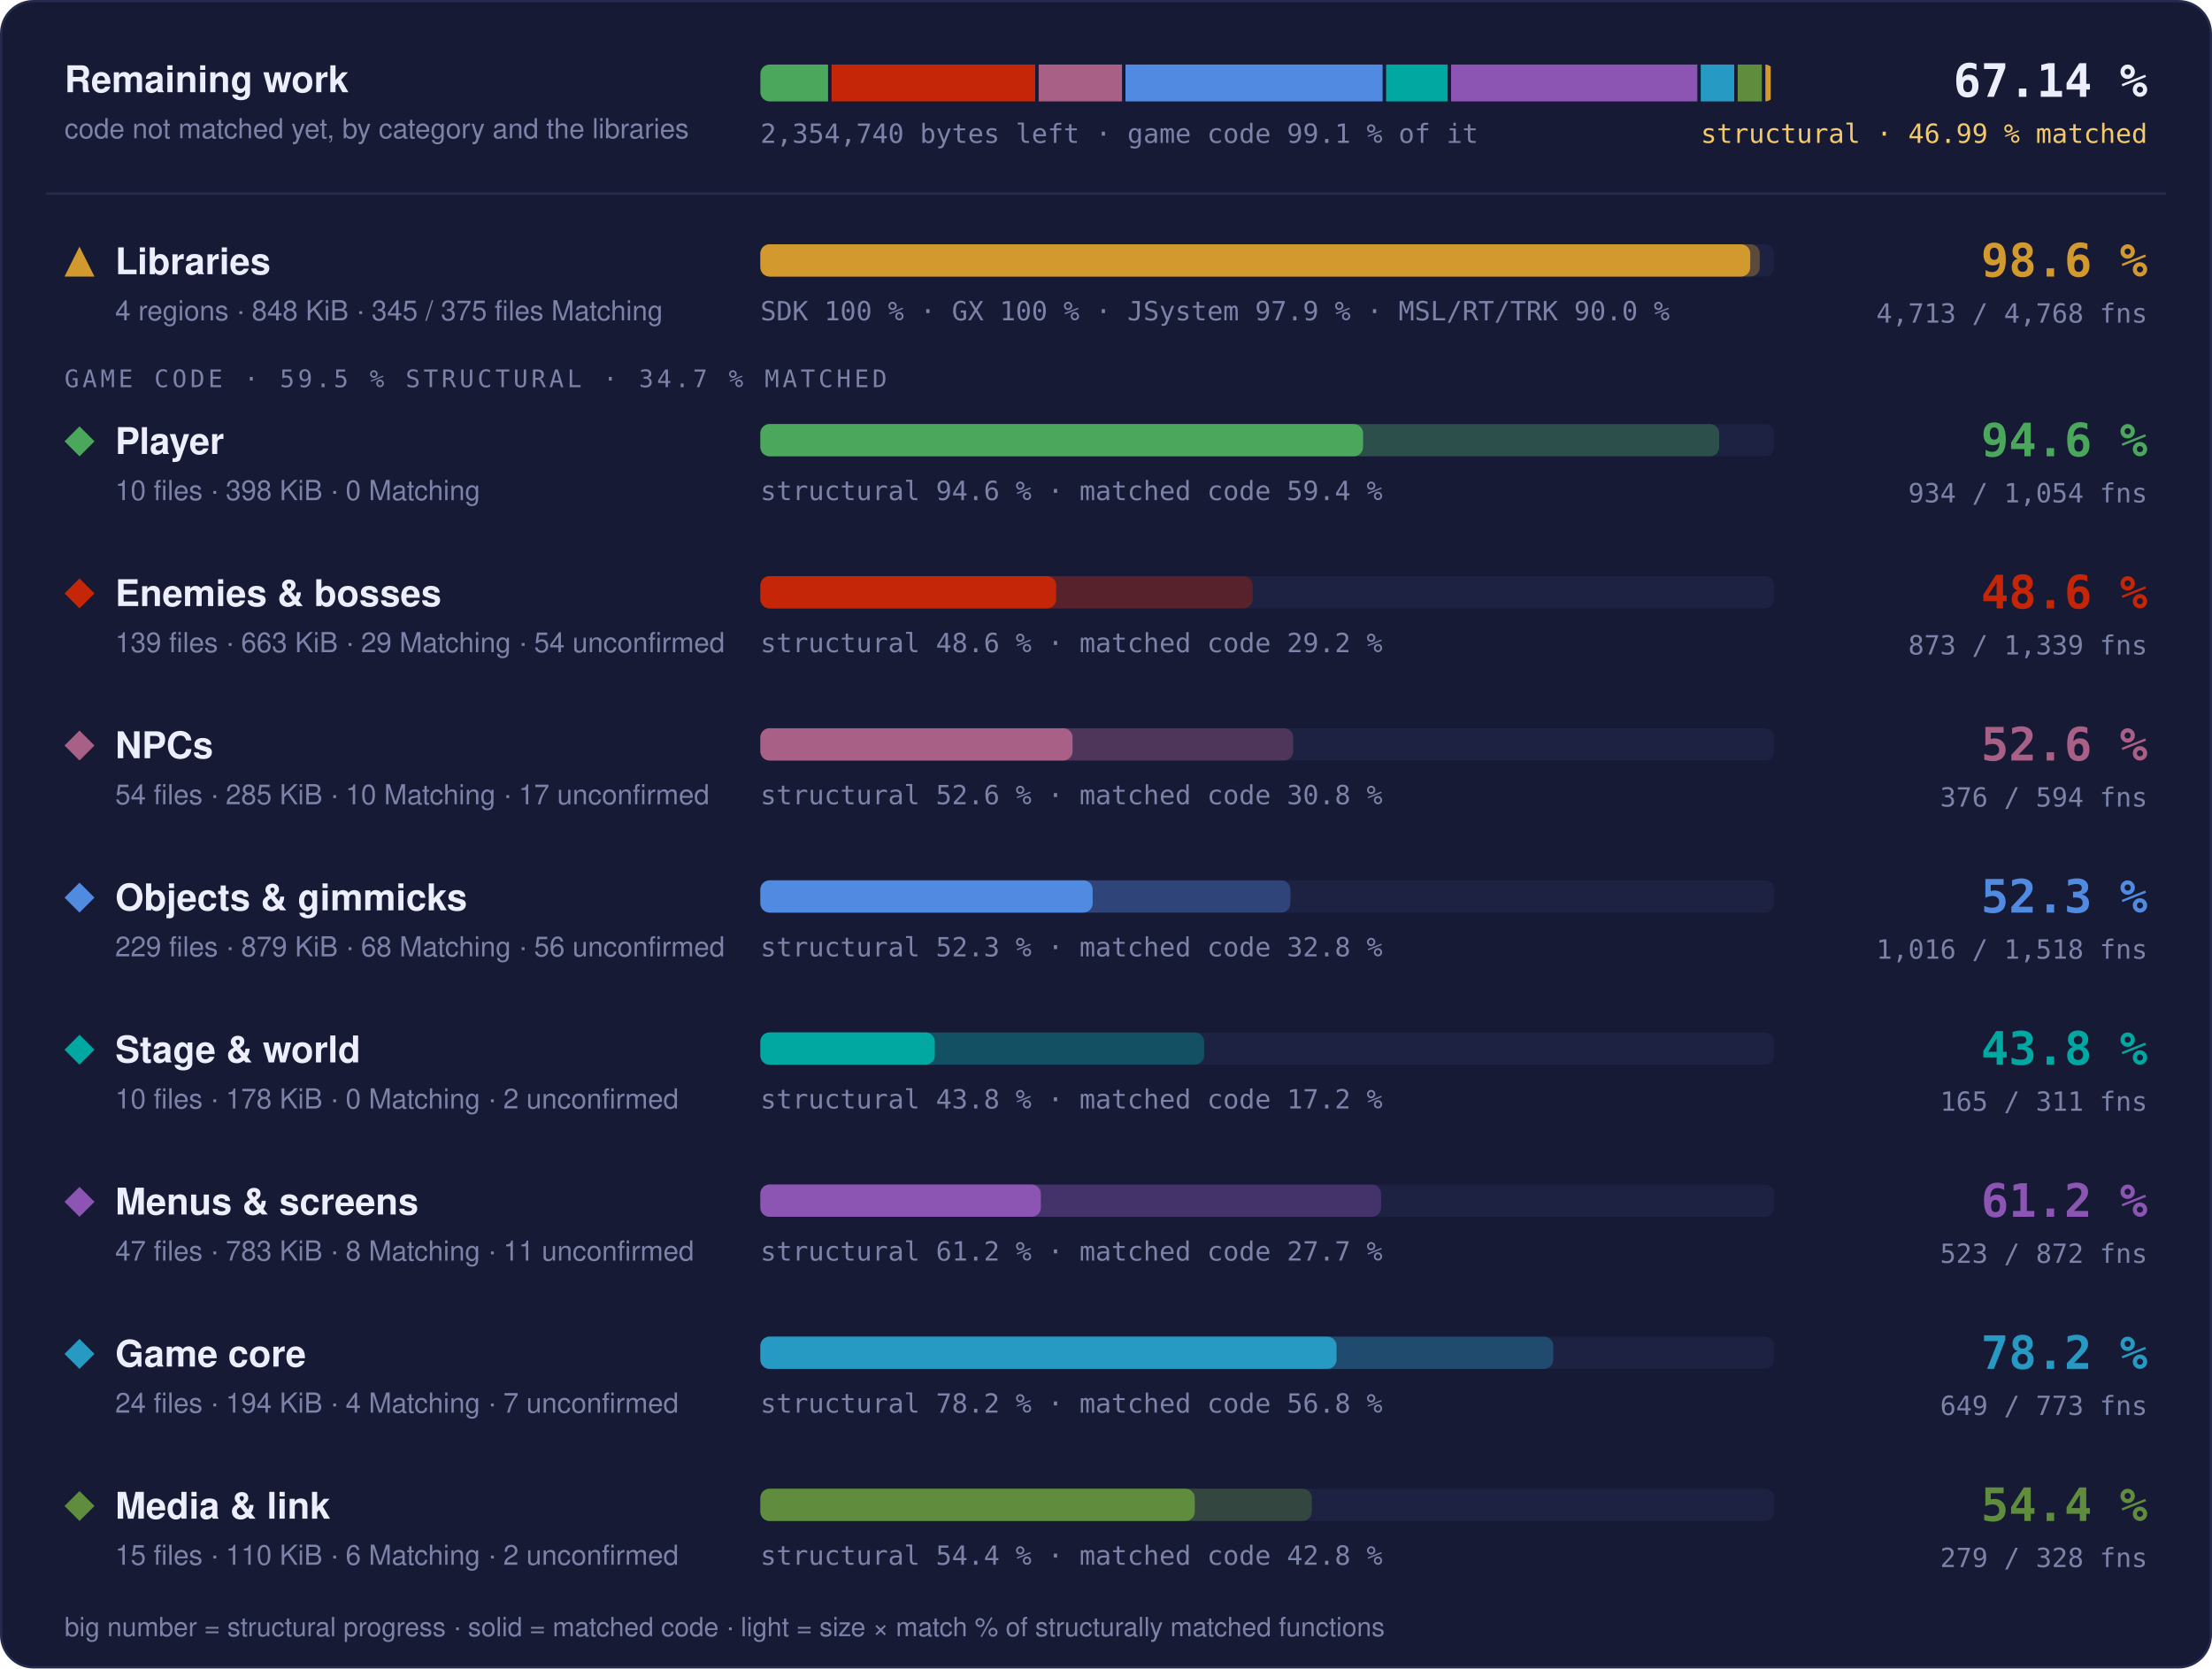
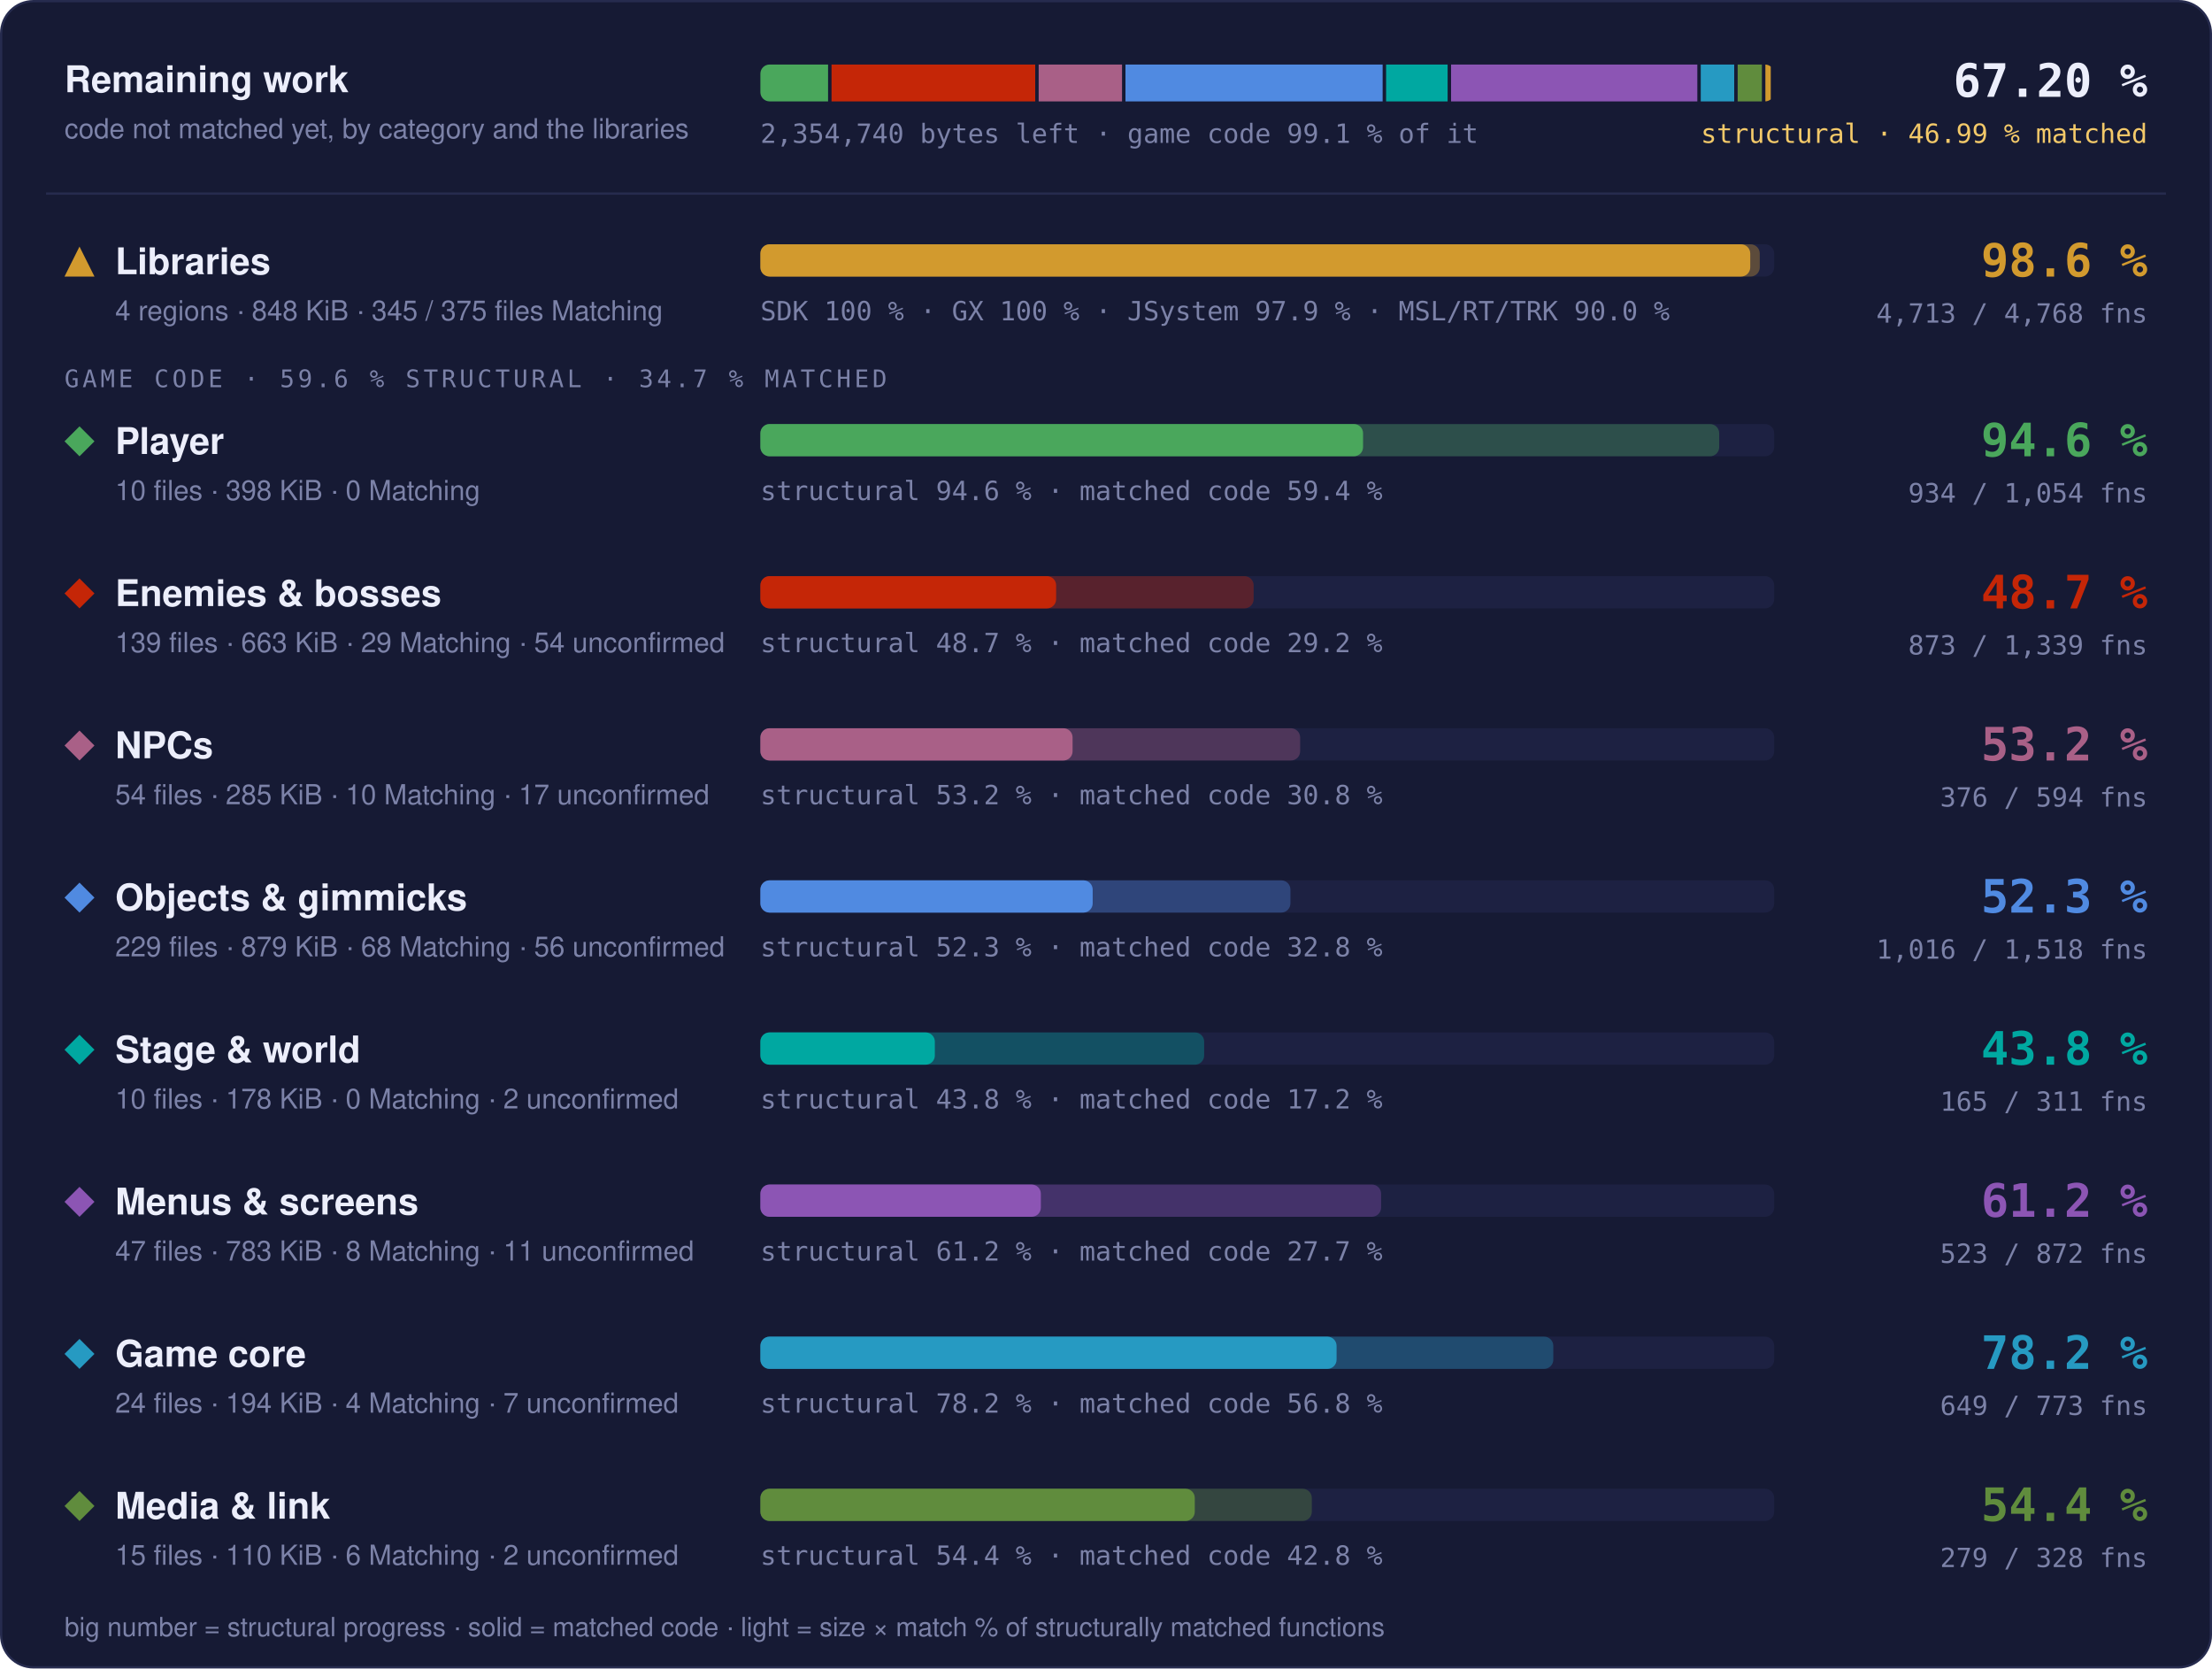
- <svg xmlns="http://www.w3.org/2000/svg" width="960" height="724" viewBox="0 0 960 724" role="img" aria-label="Progress overview: Libraries 98.6 % structural, 97.6 % matched code, 4713 of 4768 functions; Player 94.6 % structural, 59.4 % matched code, 934 of 1054 functions; Enemies &amp; bosses 48.6 % structural, 29.2 % matched code, 873 of 1339 functions; NPCs 52.6 % structural, 30.8 % matched code, 376 of 594 functions; Objects &amp; gimmicks 52.3 % structural, 32.8 % matched code, 1016 of 1518 functions; Stage &amp; world 43.8 % structural, 17.2 % matched code, 165 of 311 functions; Menus &amp; screens 61.2 % structural, 27.7 % matched code, 523 of 872 functions; Game core 78.2 % structural, 56.8 % matched code, 649 of 773 functions; Media &amp; link 54.4 % structural, 42.8 % matched code, 279 of 328 functions">
+ <svg xmlns="http://www.w3.org/2000/svg" width="960" height="724" viewBox="0 0 960 724" role="img" aria-label="Progress overview: Libraries 98.6 % structural, 97.6 % matched code, 4713 of 4768 functions; Player 94.6 % structural, 59.4 % matched code, 934 of 1054 functions; Enemies &amp; bosses 48.7 % structural, 29.2 % matched code, 873 of 1339 functions; NPCs 53.2 % structural, 30.8 % matched code, 376 of 594 functions; Objects &amp; gimmicks 52.3 % structural, 32.8 % matched code, 1016 of 1518 functions; Stage &amp; world 43.8 % structural, 17.2 % matched code, 165 of 311 functions; Menus &amp; screens 61.2 % structural, 27.7 % matched code, 523 of 872 functions; Game core 78.2 % structural, 56.8 % matched code, 649 of 773 functions; Media &amp; link 54.4 % structural, 42.8 % matched code, 279 of 328 functions">
  <style>text { font-family: -apple-system, BlinkMacSystemFont, 'Segoe UI', Helvetica, Arial, sans-serif; } .mono { font-family: ui-monospace, SFMono-Regular, 'SF Mono', Menlo, Consolas, monospace; } .grow { transform-box: fill-box; transform-origin: 0 50%; animation: grow 1.4s cubic-bezier(.2,.8,.2,1) both; } @keyframes grow { from { transform: scaleX(0); } } @media (prefers-reduced-motion: reduce) { * { animation: none !important; } }</style>
  <rect x="0.5" y="0.5" width="959" height="723" rx="14" fill="#161a34" stroke="#262b4e" />
  <text x="28" y="40" font-size="16" font-weight="700" fill="#eceefb">Remaining work</text>
  <text x="28" y="60" font-size="12" fill="#7c82a8">code not matched yet, by category and the libraries</text>
  <clipPath id="rw">
    <rect x="330" y="28" width="440" height="16" rx="4" />
  </clipPath>
  <g clip-path="url(#rw)">
    <rect class="grow" x="330.00" y="28" width="29.38" height="16" fill="#4aa75c" />
    <rect class="grow" x="360.88" y="28" width="88.40" height="16" fill="#c52607" />
    <rect class="grow" x="450.78" y="28" width="36.18" height="16" fill="#a96087" />
    <rect class="grow" x="488.45" y="28" width="111.61" height="16" fill="#508ae1" />
    <rect class="grow" x="601.56" y="28" width="26.70" height="16" fill="#00a8a1" />
    <rect class="grow" x="629.76" y="28" width="106.87" height="16" fill="#8c55b4" />
    <rect class="grow" x="738.12" y="28" width="14.52" height="16" fill="#269ac2" />
    <rect class="grow" x="754.14" y="28" width="10.52" height="16" fill="#608c3d" />
    <rect class="grow" x="766.17" y="28" width="2.33" height="16" fill="#d29a2e" />
  </g>
  <text x="330" y="62" class="mono" font-size="11.5" fill="#7c82a8">2,354,740 bytes left · game code 99.1 % of it</text>
-   <text x="932" y="42" text-anchor="end" class="mono" font-size="20" font-weight="700" fill="#eceefb">67.14 %</text>
+   <text x="932" y="42" text-anchor="end" class="mono" font-size="20" font-weight="700" fill="#eceefb">67.20 %</text>
  <text x="932" y="62" text-anchor="end" class="mono" font-size="11.5" fill="#f3c969">structural · 46.99 % matched</text>
  <line x1="20" x2="940" y1="84" y2="84" stroke="#262b4e" />
  <g fill="#d29a2e">
    <path d="M34.5 107L41 120L28 120Z" />
  </g>
  <text x="50" y="119" font-size="16" font-weight="700" fill="#eceefb">Libraries</text>
  <text x="50" y="139" font-size="12" fill="#7c82a8">4 regions · 848 KiB · 345 / 375 files Matching</text>
  <rect x="330" y="106" width="440" height="14" rx="4" fill="#1d2142" />
  <rect class="grow" style="animation-delay:0.0s" x="330" y="106" width="433.73" height="14" rx="4" fill="#d29a2e" fill-opacity="0.35" />
  <rect class="grow" style="animation-delay:0.0s" x="330" y="106" width="429.60" height="14" rx="4" fill="#d29a2e" />
  <text x="330" y="139" class="mono" font-size="11.5" fill="#7c82a8">SDK 100 % · GX 100 % · JSystem 97.9 % · MSL/RT/TRK 90.0 %</text>
  <text x="932" y="120" text-anchor="end" class="mono" font-size="20" font-weight="700" fill="#d29a2e">98.6 %</text>
  <text x="932" y="140" text-anchor="end" class="mono" font-size="11.5" fill="#7c82a8">4,713 / 4,768 fns</text>
-   <text x="28" y="168" class="mono" font-size="10.5" letter-spacing="0.14em" fill="#7c82a8">GAME CODE · 59.5 % STRUCTURAL · 34.7 % MATCHED</text>
+   <text x="28" y="168" class="mono" font-size="10.5" letter-spacing="0.14em" fill="#7c82a8">GAME CODE · 59.6 % STRUCTURAL · 34.7 % MATCHED</text>
  <g fill="#4aa75c">
    <path d="M34.5 185L41 191.5L34.5 198L28 191.5Z" />
  </g>
  <text x="50" y="197" font-size="16" font-weight="700" fill="#eceefb">Player</text>
  <text x="50" y="217" font-size="12" fill="#7c82a8">10 files · 398 KiB · 0 Matching</text>
  <rect x="330" y="184" width="440" height="14" rx="4" fill="#1d2142" />
  <rect class="grow" style="animation-delay:0.1s" x="330" y="184" width="416.13" height="14" rx="4" fill="#4aa75c" fill-opacity="0.35" />
  <rect class="grow" style="animation-delay:0.1s" x="330" y="184" width="261.57" height="14" rx="4" fill="#4aa75c" />
  <text x="330" y="217" class="mono" font-size="11.5" fill="#7c82a8">structural 94.6 % · matched code 59.4 %</text>
  <text x="932" y="198" text-anchor="end" class="mono" font-size="20" font-weight="700" fill="#4aa75c">94.6 %</text>
  <text x="932" y="218" text-anchor="end" class="mono" font-size="11.5" fill="#7c82a8">934 / 1,054 fns</text>
  <g fill="#c52607">
    <path d="M34.5 251L41 257.5L34.5 264L28 257.5Z" />
  </g>
  <text x="50" y="263" font-size="16" font-weight="700" fill="#eceefb">Enemies &amp; bosses</text>
  <text x="50" y="283" font-size="12" fill="#7c82a8">139 files · 663 KiB · 29 Matching · 54 unconfirmed</text>
  <rect x="330" y="250" width="440" height="14" rx="4" fill="#1d2142" />
-   <rect class="grow" style="animation-delay:0.2s" x="330" y="250" width="213.63" height="14" rx="4" fill="#c52607" fill-opacity="0.35" />
+   <rect class="grow" style="animation-delay:0.2s" x="330" y="250" width="214.08" height="14" rx="4" fill="#c52607" fill-opacity="0.35" />
  <rect class="grow" style="animation-delay:0.2s" x="330" y="250" width="128.36" height="14" rx="4" fill="#c52607" />
-   <text x="330" y="283" class="mono" font-size="11.5" fill="#7c82a8">structural 48.6 % · matched code 29.2 %</text>
-   <text x="932" y="264" text-anchor="end" class="mono" font-size="20" font-weight="700" fill="#c52607">48.6 %</text>
+   <text x="330" y="283" class="mono" font-size="11.5" fill="#7c82a8">structural 48.7 % · matched code 29.2 %</text>
+   <text x="932" y="264" text-anchor="end" class="mono" font-size="20" font-weight="700" fill="#c52607">48.7 %</text>
  <text x="932" y="284" text-anchor="end" class="mono" font-size="11.5" fill="#7c82a8">873 / 1,339 fns</text>
  <g fill="#a96087">
    <path d="M34.5 317L41 323.5L34.5 330L28 323.5Z" />
  </g>
  <text x="50" y="329" font-size="16" font-weight="700" fill="#eceefb">NPCs</text>
  <text x="50" y="349" font-size="12" fill="#7c82a8">54 files · 285 KiB · 10 Matching · 17 unconfirmed</text>
  <rect x="330" y="316" width="440" height="14" rx="4" fill="#1d2142" />
-   <rect class="grow" style="animation-delay:0.3s" x="330" y="316" width="231.25" height="14" rx="4" fill="#a96087" fill-opacity="0.35" />
+   <rect class="grow" style="animation-delay:0.3s" x="330" y="316" width="234.26" height="14" rx="4" fill="#a96087" fill-opacity="0.35" />
  <rect class="grow" style="animation-delay:0.3s" x="330" y="316" width="135.50" height="14" rx="4" fill="#a96087" />
-   <text x="330" y="349" class="mono" font-size="11.5" fill="#7c82a8">structural 52.6 % · matched code 30.8 %</text>
-   <text x="932" y="330" text-anchor="end" class="mono" font-size="20" font-weight="700" fill="#a96087">52.6 %</text>
+   <text x="330" y="349" class="mono" font-size="11.5" fill="#7c82a8">structural 53.2 % · matched code 30.8 %</text>
+   <text x="932" y="330" text-anchor="end" class="mono" font-size="20" font-weight="700" fill="#a96087">53.2 %</text>
  <text x="932" y="350" text-anchor="end" class="mono" font-size="11.5" fill="#7c82a8">376 / 594 fns</text>
  <g fill="#508ae1">
    <path d="M34.5 383L41 389.5L34.5 396L28 389.5Z" />
  </g>
  <text x="50" y="395" font-size="16" font-weight="700" fill="#eceefb">Objects &amp; gimmicks</text>
  <text x="50" y="415" font-size="12" fill="#7c82a8">229 files · 879 KiB · 68 Matching · 56 unconfirmed</text>
  <rect x="330" y="382" width="440" height="14" rx="4" fill="#1d2142" />
  <rect class="grow" style="animation-delay:0.4s" x="330" y="382" width="230.04" height="14" rx="4" fill="#508ae1" fill-opacity="0.35" />
  <rect class="grow" style="animation-delay:0.4s" x="330" y="382" width="144.22" height="14" rx="4" fill="#508ae1" />
  <text x="330" y="415" class="mono" font-size="11.5" fill="#7c82a8">structural 52.3 % · matched code 32.8 %</text>
  <text x="932" y="396" text-anchor="end" class="mono" font-size="20" font-weight="700" fill="#508ae1">52.3 %</text>
  <text x="932" y="416" text-anchor="end" class="mono" font-size="11.5" fill="#7c82a8">1,016 / 1,518 fns</text>
  <g fill="#00a8a1">
    <path d="M34.5 449L41 455.5L34.5 462L28 455.5Z" />
  </g>
  <text x="50" y="461" font-size="16" font-weight="700" fill="#eceefb">Stage &amp; world</text>
  <text x="50" y="481" font-size="12" fill="#7c82a8">10 files · 178 KiB · 0 Matching · 2 unconfirmed</text>
  <rect x="330" y="448" width="440" height="14" rx="4" fill="#1d2142" />
  <rect class="grow" style="animation-delay:0.5s" x="330" y="448" width="192.60" height="14" rx="4" fill="#00a8a1" fill-opacity="0.35" />
  <rect class="grow" style="animation-delay:0.5s" x="330" y="448" width="75.72" height="14" rx="4" fill="#00a8a1" />
  <text x="330" y="481" class="mono" font-size="11.5" fill="#7c82a8">structural 43.8 % · matched code 17.2 %</text>
  <text x="932" y="462" text-anchor="end" class="mono" font-size="20" font-weight="700" fill="#00a8a1">43.8 %</text>
  <text x="932" y="482" text-anchor="end" class="mono" font-size="11.5" fill="#7c82a8">165 / 311 fns</text>
  <g fill="#8c55b4">
    <path d="M34.5 515L41 521.5L34.5 528L28 521.5Z" />
  </g>
  <text x="50" y="527" font-size="16" font-weight="700" fill="#eceefb">Menus &amp; screens</text>
  <text x="50" y="547" font-size="12" fill="#7c82a8">47 files · 783 KiB · 8 Matching · 11 unconfirmed</text>
  <rect x="330" y="514" width="440" height="14" rx="4" fill="#1d2142" />
  <rect class="grow" style="animation-delay:0.6s" x="330" y="514" width="269.39" height="14" rx="4" fill="#8c55b4" fill-opacity="0.35" />
  <rect class="grow" style="animation-delay:0.6s" x="330" y="514" width="121.73" height="14" rx="4" fill="#8c55b4" />
  <text x="330" y="547" class="mono" font-size="11.5" fill="#7c82a8">structural 61.2 % · matched code 27.7 %</text>
  <text x="932" y="528" text-anchor="end" class="mono" font-size="20" font-weight="700" fill="#8c55b4">61.2 %</text>
  <text x="932" y="548" text-anchor="end" class="mono" font-size="11.5" fill="#7c82a8">523 / 872 fns</text>
  <g fill="#269ac2">
    <path d="M34.5 581L41 587.5L34.5 594L28 587.5Z" />
  </g>
  <text x="50" y="593" font-size="16" font-weight="700" fill="#eceefb">Game core</text>
  <text x="50" y="613" font-size="12" fill="#7c82a8">24 files · 194 KiB · 4 Matching · 7 unconfirmed</text>
  <rect x="330" y="580" width="440" height="14" rx="4" fill="#1d2142" />
  <rect class="grow" style="animation-delay:0.7s" x="330" y="580" width="344.13" height="14" rx="4" fill="#269ac2" fill-opacity="0.35" />
  <rect class="grow" style="animation-delay:0.7s" x="330" y="580" width="250.07" height="14" rx="4" fill="#269ac2" />
  <text x="330" y="613" class="mono" font-size="11.5" fill="#7c82a8">structural 78.2 % · matched code 56.8 %</text>
  <text x="932" y="594" text-anchor="end" class="mono" font-size="20" font-weight="700" fill="#269ac2">78.2 %</text>
  <text x="932" y="614" text-anchor="end" class="mono" font-size="11.5" fill="#7c82a8">649 / 773 fns</text>
  <g fill="#608c3d">
    <path d="M34.5 647L41 653.5L34.5 660L28 653.5Z" />
  </g>
  <text x="50" y="659" font-size="16" font-weight="700" fill="#eceefb">Media &amp; link</text>
  <text x="50" y="679" font-size="12" fill="#7c82a8">15 files · 110 KiB · 6 Matching · 2 unconfirmed</text>
  <rect x="330" y="646" width="440" height="14" rx="4" fill="#1d2142" />
  <rect class="grow" style="animation-delay:0.8s" x="330" y="646" width="239.32" height="14" rx="4" fill="#608c3d" fill-opacity="0.35" />
  <rect class="grow" style="animation-delay:0.8s" x="330" y="646" width="188.53" height="14" rx="4" fill="#608c3d" />
  <text x="330" y="679" class="mono" font-size="11.5" fill="#7c82a8">structural 54.4 % · matched code 42.8 %</text>
  <text x="932" y="660" text-anchor="end" class="mono" font-size="20" font-weight="700" fill="#608c3d">54.4 %</text>
  <text x="932" y="680" text-anchor="end" class="mono" font-size="11.5" fill="#7c82a8">279 / 328 fns</text>
  <text x="28" y="710" font-size="11.5" fill="#7c82a8">big number = structural progress · solid = matched code · light = size × match % of structurally matched functions</text>
</svg>
